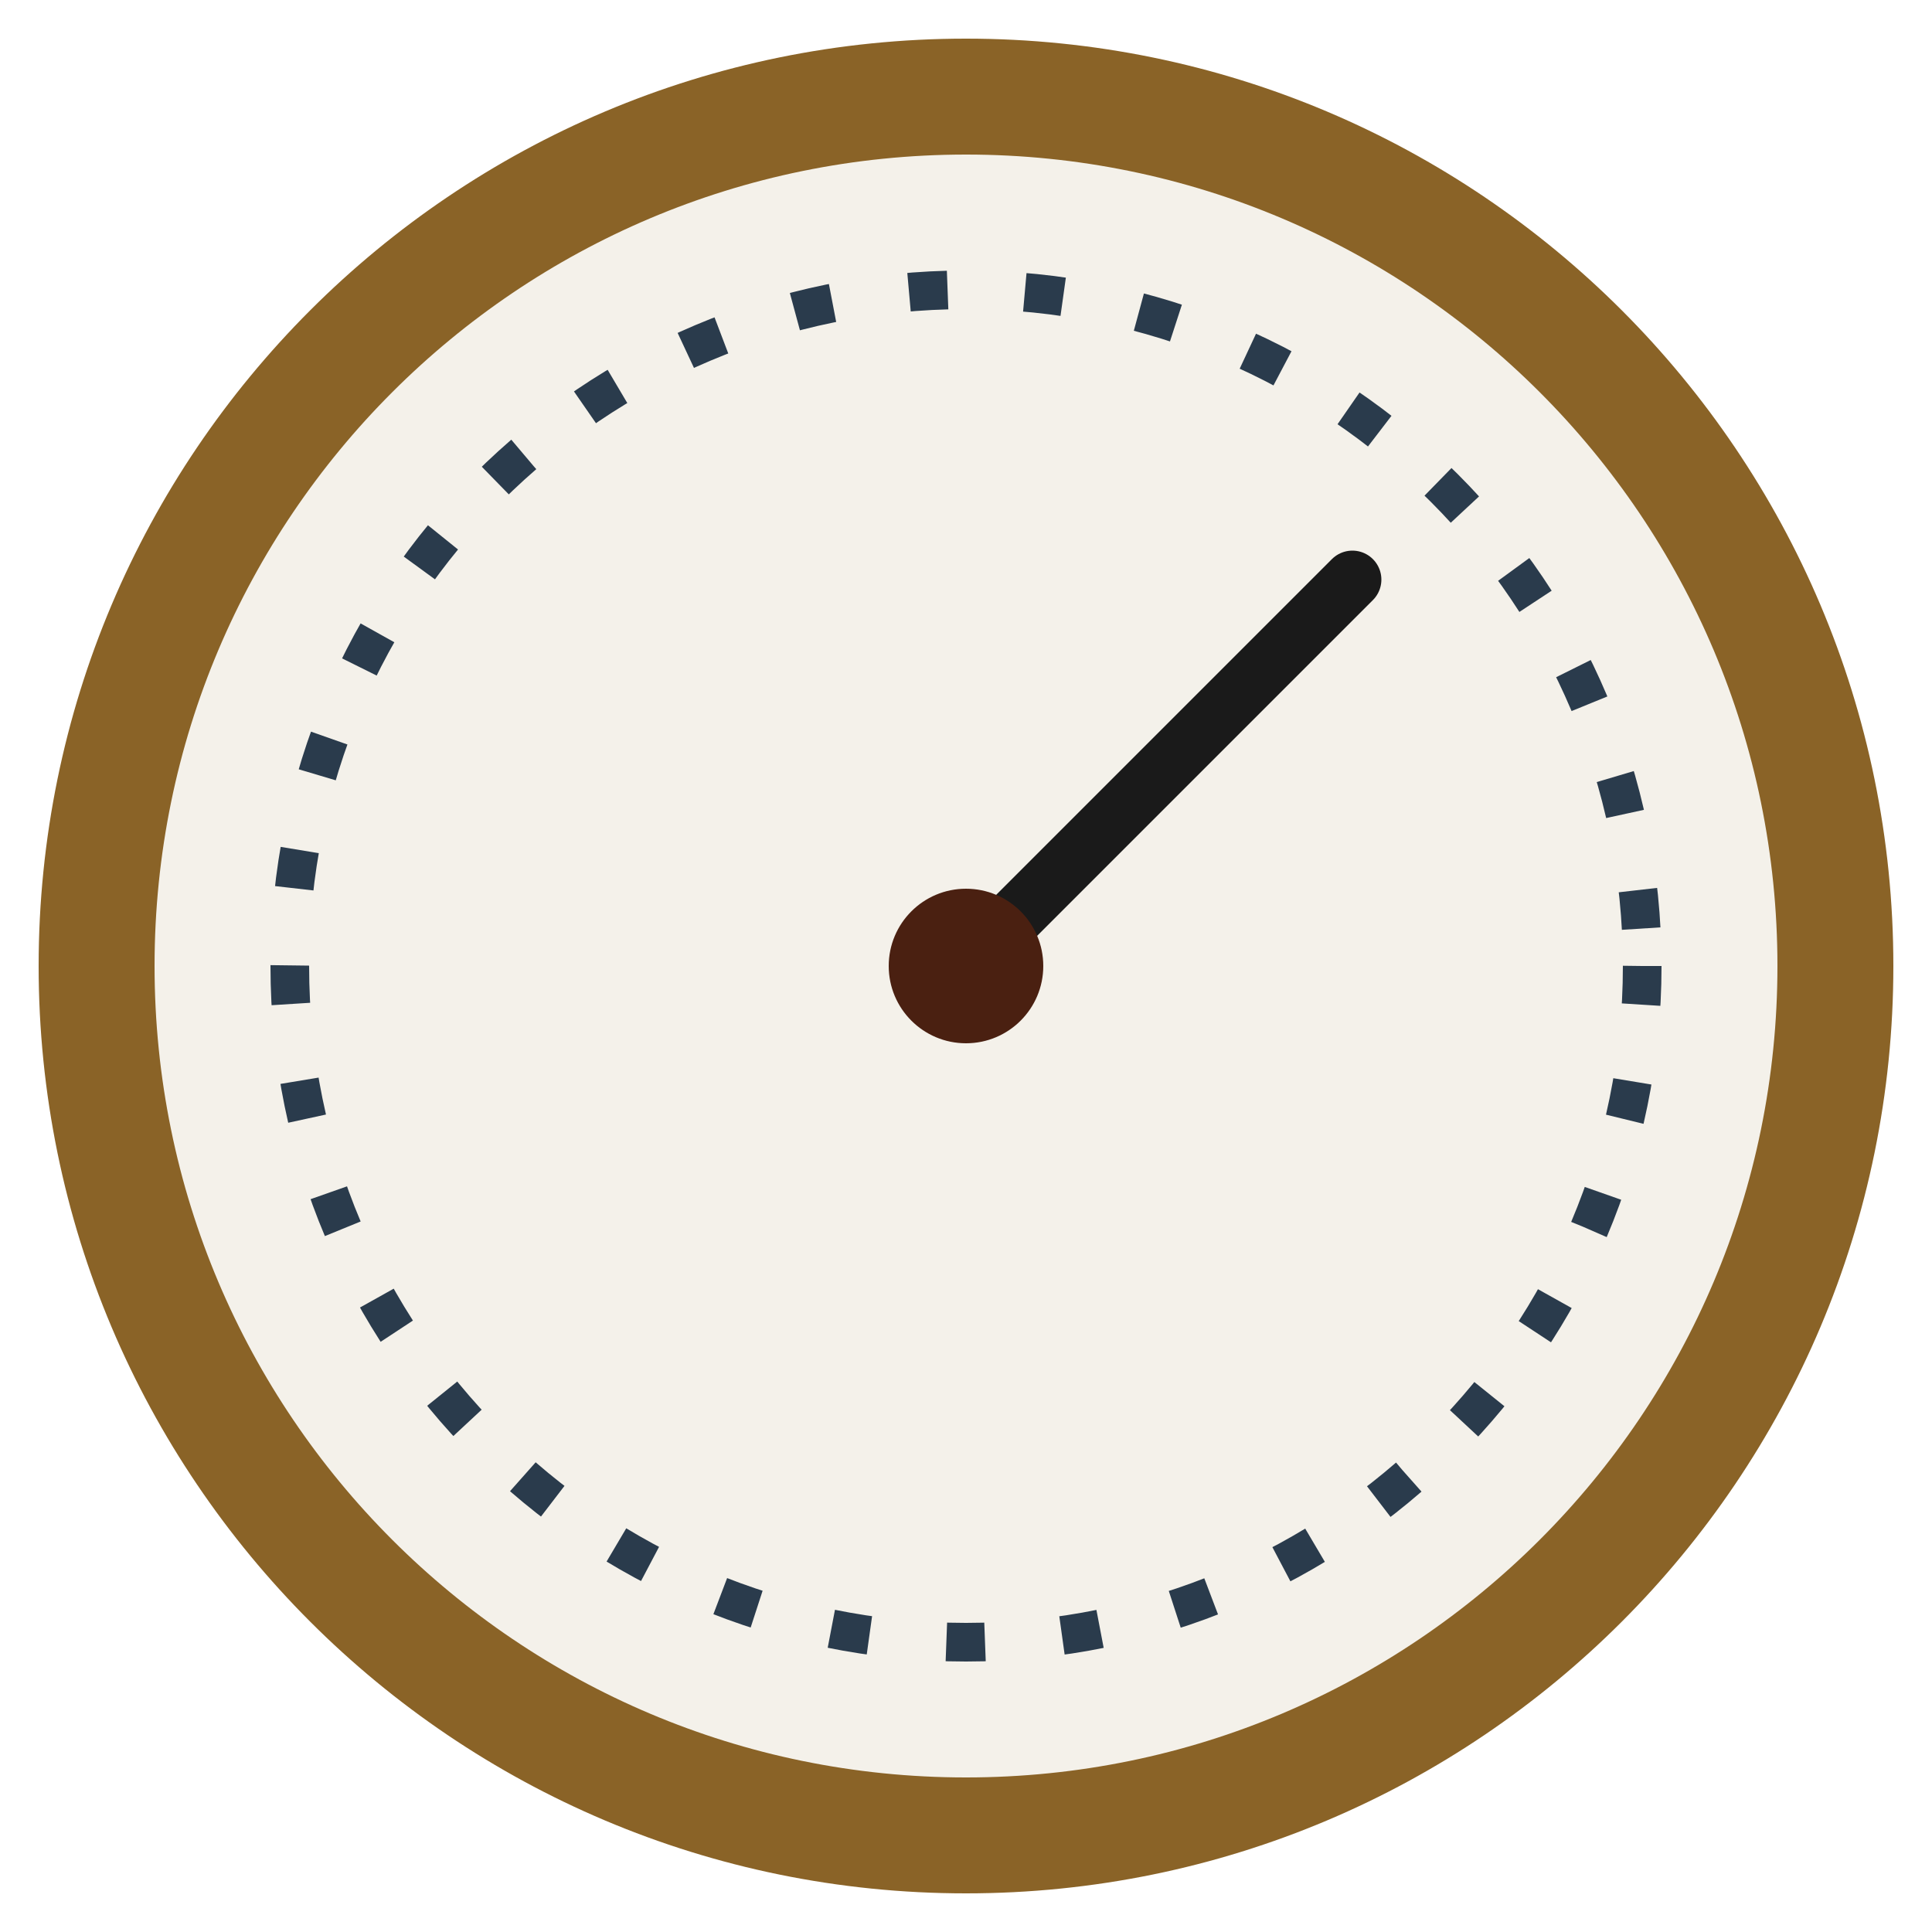
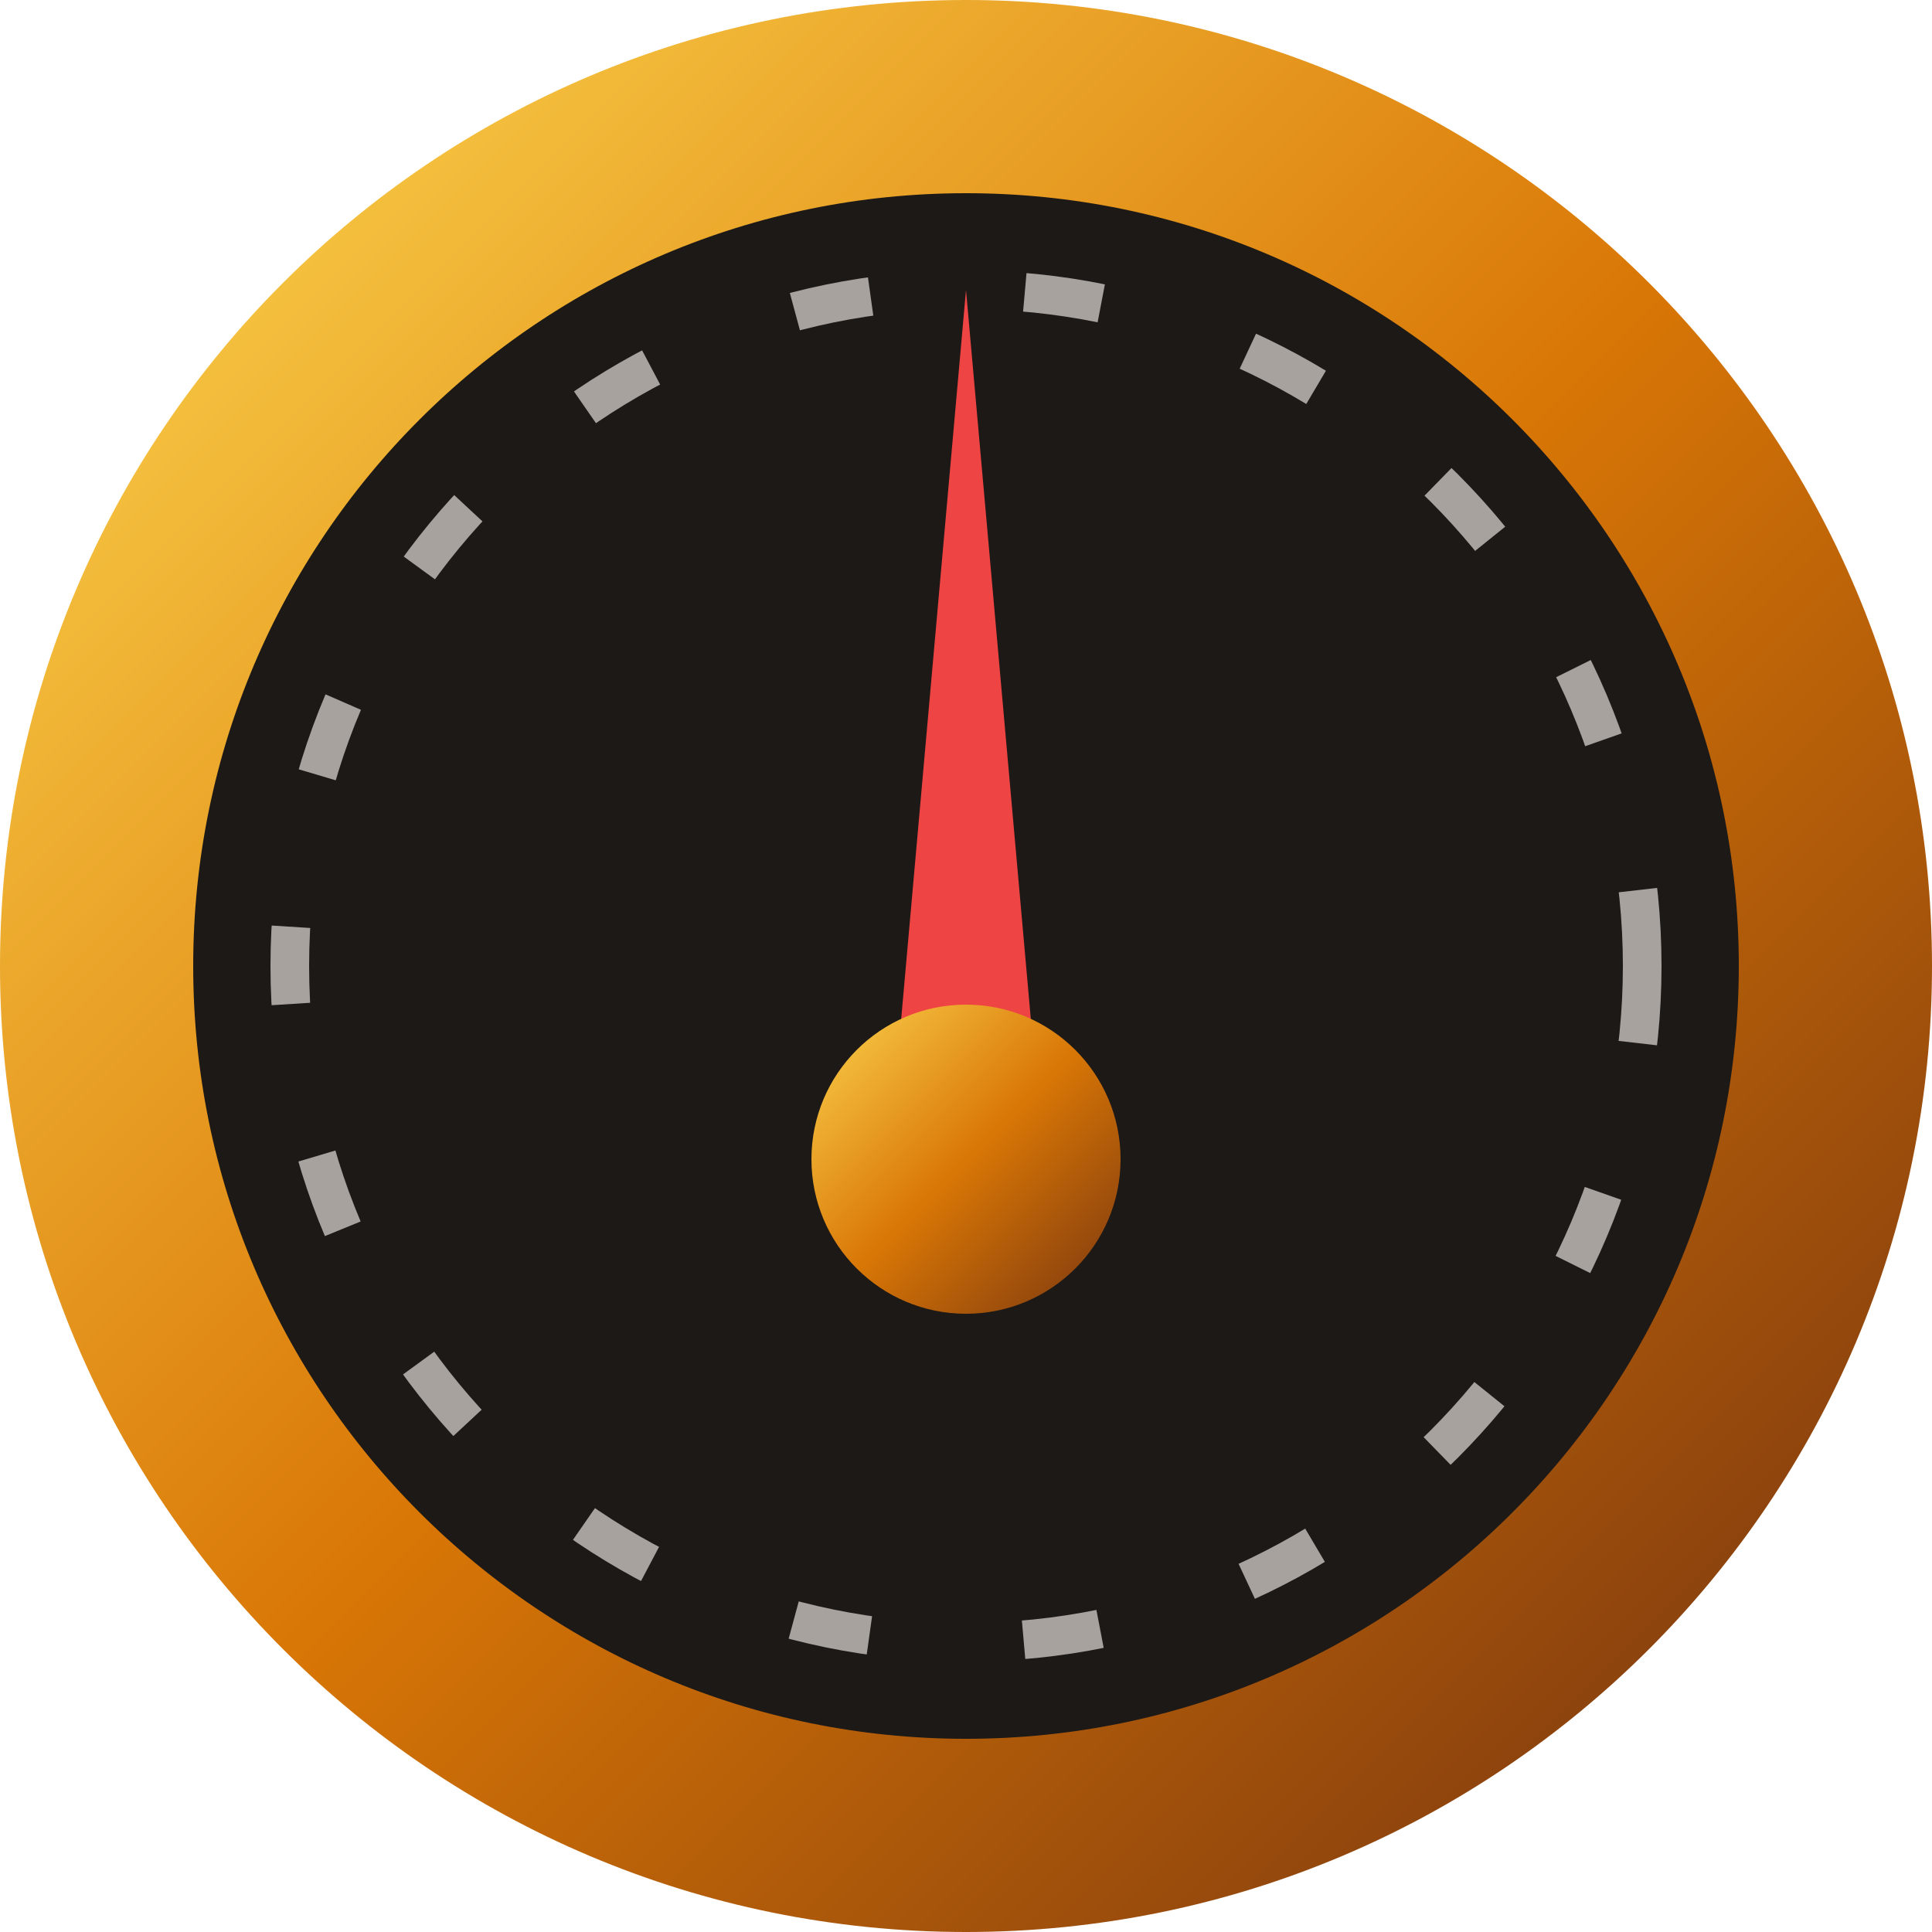
<svg xmlns="http://www.w3.org/2000/svg" viewBox="0 0 100 100">
-   <circle cx="50" cy="50" r="45" fill="#f4f1ea" stroke="#8a6327" stroke-width="6" />
-   <circle cx="50" cy="50" r="35" fill="none" stroke="#2a3b4c" stroke-width="2" stroke-dasharray="2 4" />
-   <line x1="50" y1="50" x2="70" y2="30" stroke="#1a1a1a" stroke-width="3" stroke-linecap="round" />
-   <circle cx="50" cy="50" r="4" fill="#4a2011" />
+   <defs>
+     <linearGradient id="brass" x1="0%" y1="0%" x2="100%" y2="100%">
+       <stop offset="0%" stop-color="#FCD34D" />
+       <stop offset="50%" stop-color="#D97706" />
+       <stop offset="100%" stop-color="#78350F" />
+     </linearGradient>
+   </defs>
+   <circle cx="50" cy="50" r="45" fill="#1C1917" stroke="url(#brass)" stroke-width="10" />
+   <circle cx="50" cy="50" r="35" fill="none" stroke="#A8A29E" stroke-width="2" stroke-dasharray="4,8" />
+   <path d="M 50,60 L 46,60 L 50,15 L 54,60 Z" fill="#EF4444" />
+   <circle cx="50" cy="60" r="8" fill="url(#brass)" />
</svg>
